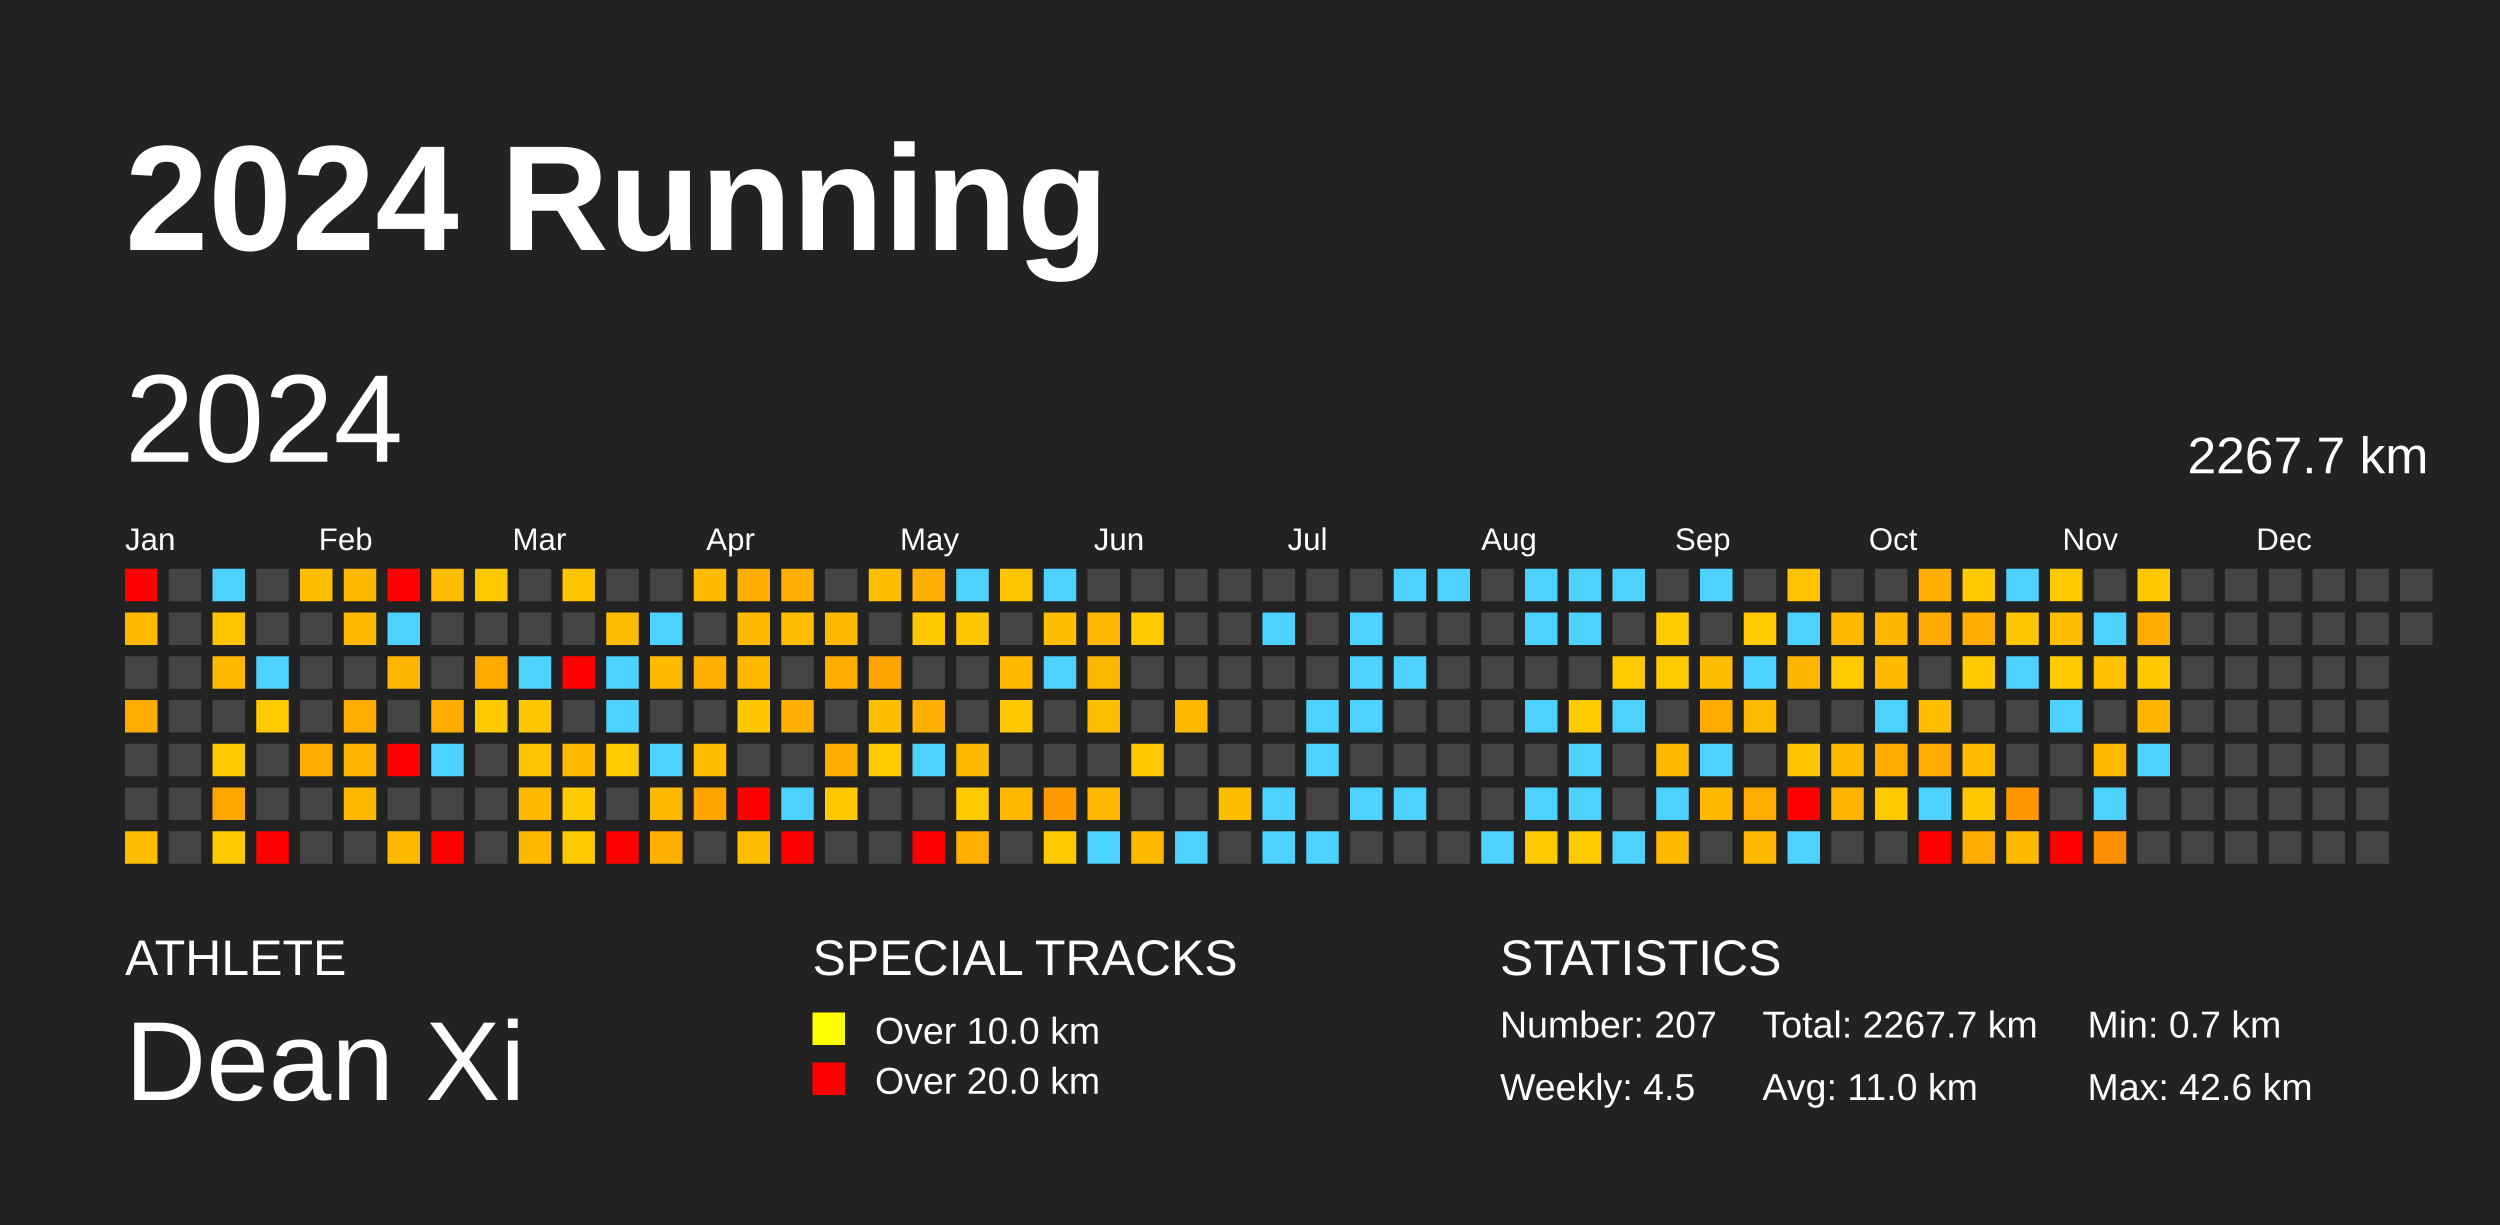
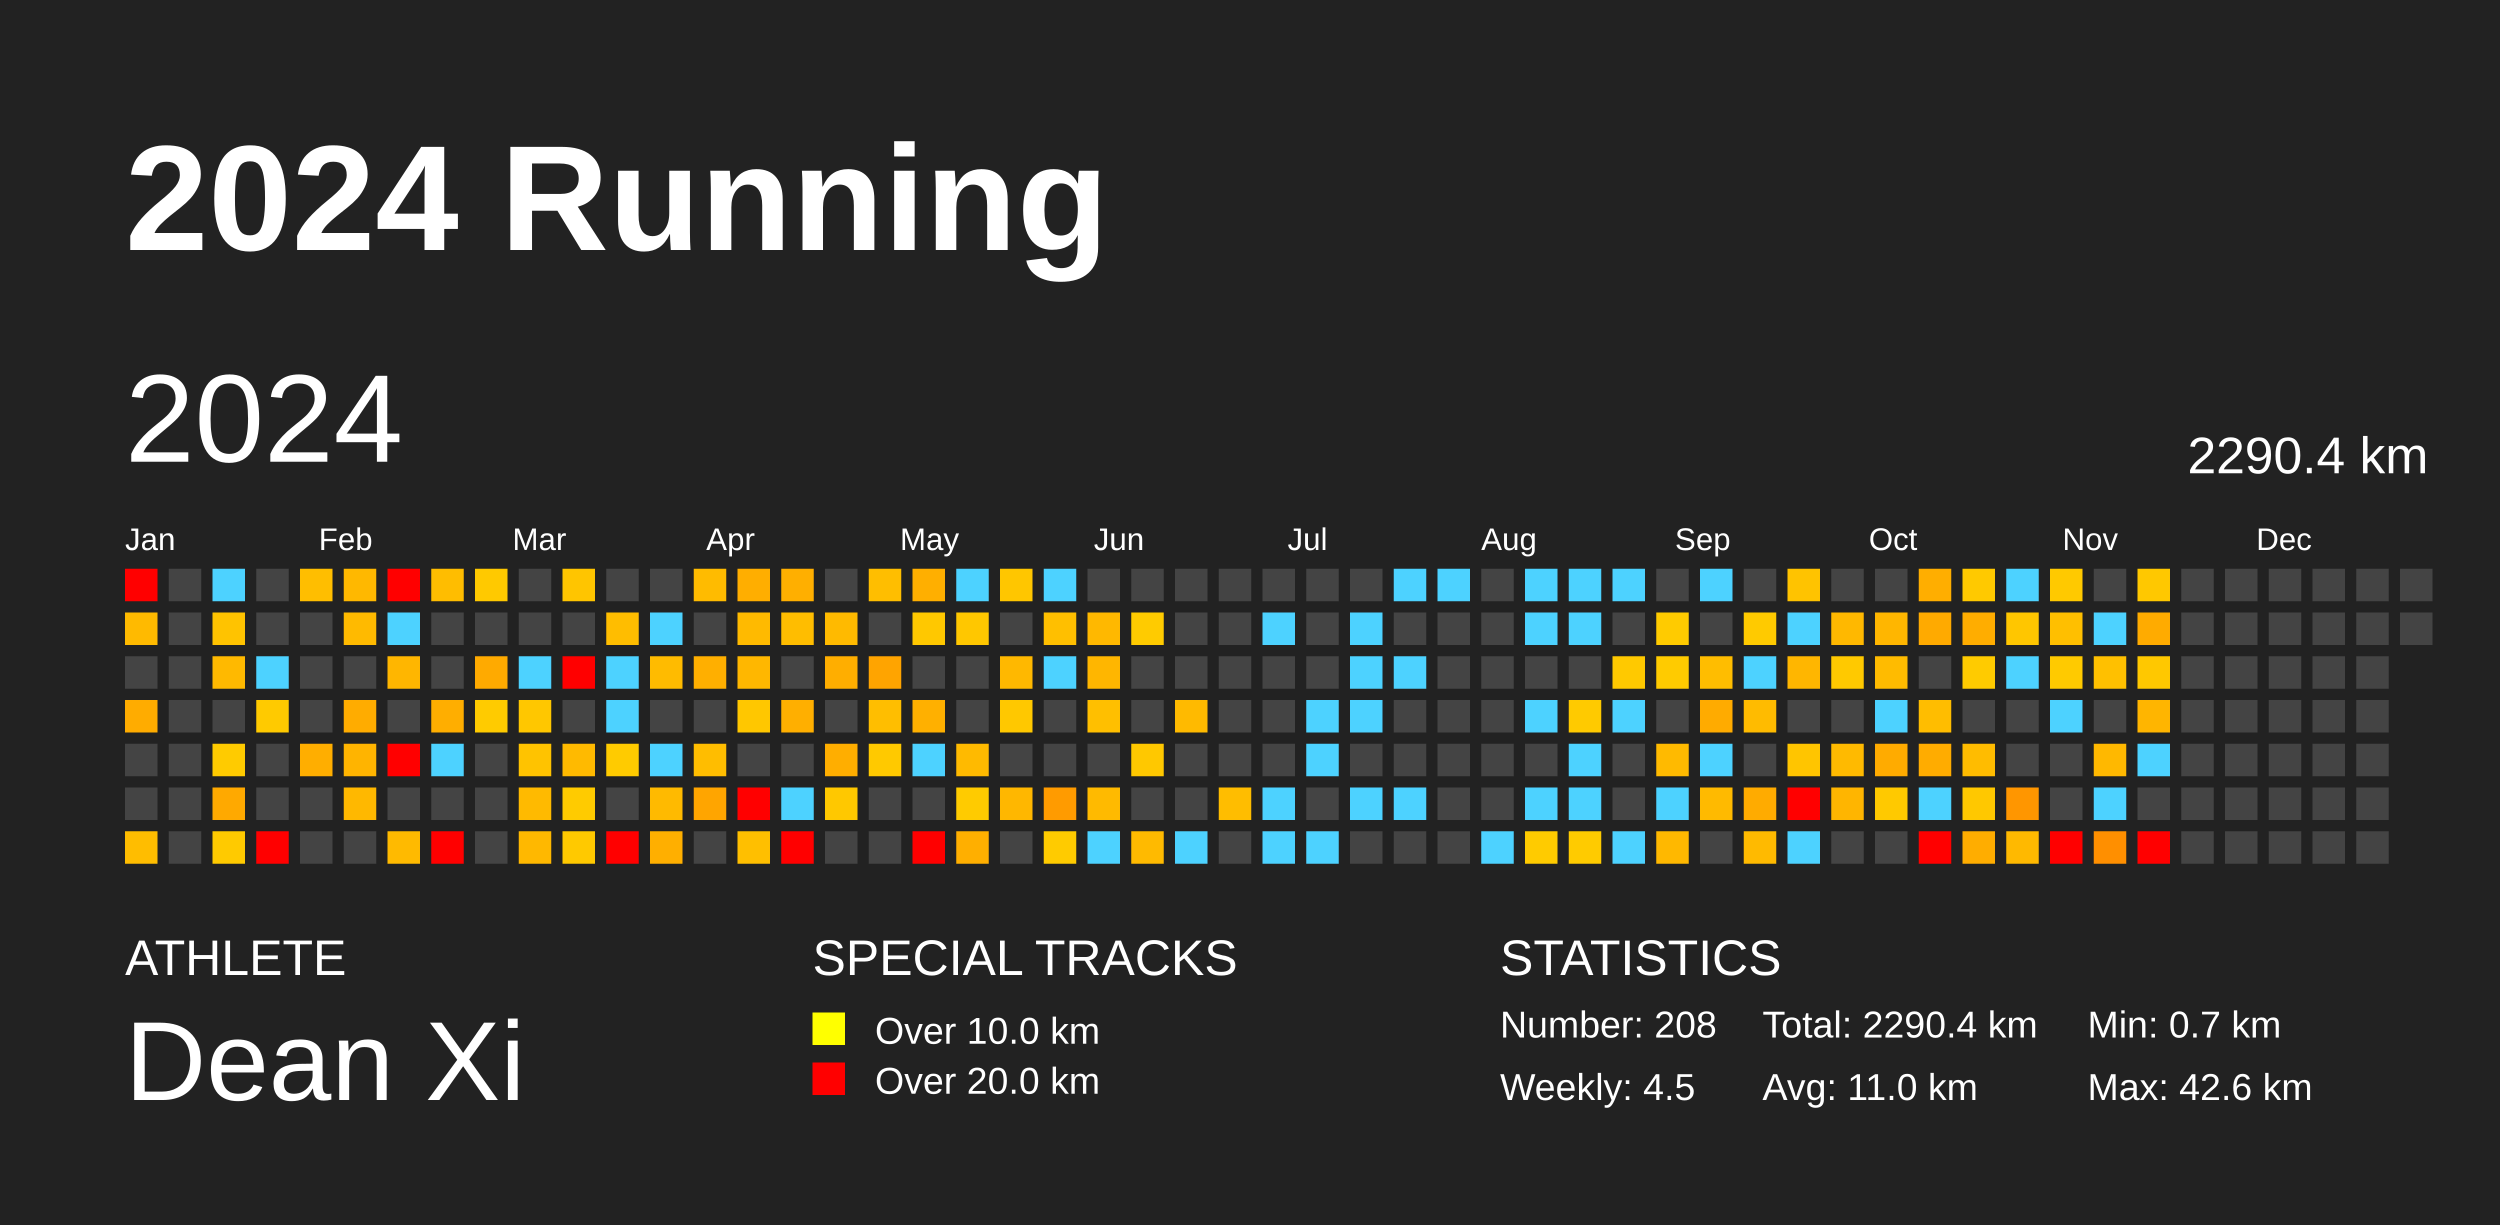
<svg xmlns="http://www.w3.org/2000/svg" baseProfile="full" height="98mm" version="1.1" viewBox="0,0,200,98" width="200mm">
  <defs />
  <rect fill="#222222" height="98" width="200" x="0" y="0" />
  <text fill="#FFFFFF" style="font-size:12px; font-family:Arial; font-weight:bold;" x="10" y="20">2024 Running</text>
  <text fill="#FFFFFF" style="font-size:4px; font-family:Arial" x="10" y="78">ATHLETE</text>
  <text fill="#FFFFFF" style="font-size:9px; font-family:Arial" x="10" y="88">Dean Xi</text>
  <text fill="#FFFFFF" style="font-size:4px; font-family:Arial" x="65" y="78">SPECIAL TRACKS</text>
  <rect fill="yellow" height="2.6" width="2.6" x="65" y="81" />
  <text fill="#FFFFFF" style="font-size:3px; font-family:Arial" x="70" y="83.5">Over 10.0 km</text>
  <rect fill="red" height="2.6" width="2.6" x="65" y="85" />
  <text fill="#FFFFFF" style="font-size:3px; font-family:Arial" x="70" y="87.5">Over 20.0 km</text>
  <text fill="#FFFFFF" style="font-size:4px; font-family:Arial" x="120" y="78">STATISTICS</text>
-   <text fill="#FFFFFF" style="font-size:3px; font-family:Arial" x="120" y="83">Number: 207</text>
+   <text fill="#FFFFFF" style="font-size:3px; font-family:Arial" x="120" y="83">Number: 208</text>
  <text fill="#FFFFFF" style="font-size:3px; font-family:Arial" x="120" y="88">Weekly: 4.5</text>
-   <text fill="#FFFFFF" style="font-size:3px; font-family:Arial" x="141" y="83">Total: 2267.7 km</text>
+   <text fill="#FFFFFF" style="font-size:3px; font-family:Arial" x="141" y="83">Total: 2290.4 km</text>
  <text fill="#FFFFFF" style="font-size:3px; font-family:Arial" x="141" y="88">Avg: 11.0 km</text>
  <text fill="#FFFFFF" style="font-size:3px; font-family:Arial" x="167" y="83">Min: 0.7 km</text>
  <text fill="#FFFFFF" style="font-size:3px; font-family:Arial" x="167" y="88">Max: 42.6 km</text>
  <text dominant-baseline="hanging" fill="#FFFFFF" style="font-size:10.0px; font-family:Arial;" x="10" y="30">2024</text>
-   <text dominant-baseline="hanging" fill="#FFFFFF" style="font-size:4.125px; font-family:Arial;" x="175" y="35">2267.7 km</text>
+   <text dominant-baseline="hanging" fill="#FFFFFF" style="font-size:4.125px; font-family:Arial;" x="175" y="35">2290.4 km</text>
  <text fill="#FFFFFF" style="font-size:2.5px; font-family:Arial" x="10.0" y="44">Jan</text>
  <text fill="#FFFFFF" style="font-size:2.5px; font-family:Arial" x="25.5" y="44">Feb</text>
  <text fill="#FFFFFF" style="font-size:2.5px; font-family:Arial" x="41.0" y="44">Mar</text>
  <text fill="#FFFFFF" style="font-size:2.5px; font-family:Arial" x="56.5" y="44">Apr</text>
  <text fill="#FFFFFF" style="font-size:2.5px; font-family:Arial" x="72.0" y="44">May</text>
  <text fill="#FFFFFF" style="font-size:2.5px; font-family:Arial" x="87.5" y="44">Jun</text>
  <text fill="#FFFFFF" style="font-size:2.5px; font-family:Arial" x="103.0" y="44">Jul</text>
  <text fill="#FFFFFF" style="font-size:2.5px; font-family:Arial" x="118.5" y="44">Aug</text>
  <text fill="#FFFFFF" style="font-size:2.5px; font-family:Arial" x="134.0" y="44">Sep</text>
  <text fill="#FFFFFF" style="font-size:2.5px; font-family:Arial" x="149.5" y="44">Oct</text>
  <text fill="#FFFFFF" style="font-size:2.5px; font-family:Arial" x="165.0" y="44">Nov</text>
  <text fill="#FFFFFF" style="font-size:2.5px; font-family:Arial" x="180.5" y="44">Dec</text>
  <rect fill="red" height="2.6" width="2.6" x="10.0" y="45.5" />
  <rect fill="#ffba00" height="2.6" width="2.6" x="10.0" y="49.0" />
  <rect fill="#444444" height="2.6" width="2.6" x="10.0" y="52.5" />
  <rect fill="#ffac00" height="2.6" width="2.6" x="10.0" y="56.0" />
  <rect fill="#444444" height="2.6" width="2.6" x="10.0" y="59.5" />
  <rect fill="#444444" height="2.6" width="2.6" x="10.0" y="63.0" />
  <rect fill="#ffbd00" height="2.6" width="2.6" x="10.0" y="66.5" />
  <rect fill="#444444" height="2.6" width="2.6" x="13.5" y="45.5" />
  <rect fill="#444444" height="2.6" width="2.6" x="13.5" y="49.0" />
  <rect fill="#444444" height="2.6" width="2.6" x="13.5" y="52.5" />
  <rect fill="#444444" height="2.6" width="2.6" x="13.5" y="56.0" />
  <rect fill="#444444" height="2.6" width="2.6" x="13.5" y="59.5" />
  <rect fill="#444444" height="2.6" width="2.6" x="13.5" y="63.0" />
  <rect fill="#444444" height="2.6" width="2.6" x="13.5" y="66.5" />
  <rect fill="#4dd2ff" height="2.6" width="2.6" x="17.0" y="45.5" />
  <rect fill="#ffc300" height="2.6" width="2.6" x="17.0" y="49.0" />
  <rect fill="#ffb900" height="2.6" width="2.6" x="17.0" y="52.5" />
  <rect fill="#444444" height="2.6" width="2.6" x="17.0" y="56.0" />
  <rect fill="#ffcb00" height="2.6" width="2.6" x="17.0" y="59.5" />
  <rect fill="#ffa900" height="2.6" width="2.6" x="17.0" y="63.0" />
  <rect fill="#ffca00" height="2.6" width="2.6" x="17.0" y="66.5" />
  <rect fill="#444444" height="2.6" width="2.6" x="20.5" y="45.5" />
  <rect fill="#444444" height="2.6" width="2.6" x="20.5" y="49.0" />
  <rect fill="#4dd2ff" height="2.6" width="2.6" x="20.5" y="52.5" />
  <rect fill="#ffca00" height="2.6" width="2.6" x="20.5" y="56.0" />
  <rect fill="#444444" height="2.6" width="2.6" x="20.5" y="59.5" />
  <rect fill="#444444" height="2.6" width="2.6" x="20.5" y="63.0" />
  <rect fill="red" height="2.6" width="2.6" x="20.5" y="66.5" />
  <rect fill="#ffbe00" height="2.6" width="2.6" x="24.0" y="45.5" />
  <rect fill="#444444" height="2.6" width="2.6" x="24.0" y="49.0" />
  <rect fill="#444444" height="2.6" width="2.6" x="24.0" y="52.5" />
  <rect fill="#444444" height="2.6" width="2.6" x="24.0" y="56.0" />
  <rect fill="#ffae00" height="2.6" width="2.6" x="24.0" y="59.5" />
  <rect fill="#444444" height="2.6" width="2.6" x="24.0" y="63.0" />
  <rect fill="#444444" height="2.6" width="2.6" x="24.0" y="66.5" />
  <rect fill="#ffb800" height="2.6" width="2.6" x="27.5" y="45.5" />
  <rect fill="#ffba00" height="2.6" width="2.6" x="27.5" y="49.0" />
  <rect fill="#444444" height="2.6" width="2.6" x="27.5" y="52.5" />
  <rect fill="#ffac00" height="2.6" width="2.6" x="27.5" y="56.0" />
  <rect fill="#ffb400" height="2.6" width="2.6" x="27.5" y="59.5" />
  <rect fill="#ffb800" height="2.6" width="2.6" x="27.5" y="63.0" />
  <rect fill="#444444" height="2.6" width="2.6" x="27.5" y="66.5" />
  <rect fill="red" height="2.6" width="2.6" x="31.0" y="45.5" />
  <rect fill="#4dd2ff" height="2.6" width="2.6" x="31.0" y="49.0" />
  <rect fill="#ffb600" height="2.6" width="2.6" x="31.0" y="52.5" />
  <rect fill="#444444" height="2.6" width="2.6" x="31.0" y="56.0" />
  <rect fill="red" height="2.6" width="2.6" x="31.0" y="59.5" />
  <rect fill="#444444" height="2.6" width="2.6" x="31.0" y="63.0" />
  <rect fill="#ffba00" height="2.6" width="2.6" x="31.0" y="66.5" />
  <rect fill="#ffbd00" height="2.6" width="2.6" x="34.5" y="45.5" />
  <rect fill="#444444" height="2.6" width="2.6" x="34.5" y="49.0" />
  <rect fill="#444444" height="2.6" width="2.6" x="34.5" y="52.5" />
  <rect fill="#ffae00" height="2.6" width="2.6" x="34.5" y="56.0" />
  <rect fill="#4dd2ff" height="2.6" width="2.6" x="34.5" y="59.5" />
  <rect fill="#444444" height="2.6" width="2.6" x="34.5" y="63.0" />
  <rect fill="red" height="2.6" width="2.6" x="34.5" y="66.5" />
  <rect fill="#ffc900" height="2.6" width="2.6" x="38.0" y="45.5" />
  <rect fill="#444444" height="2.6" width="2.6" x="38.0" y="49.0" />
  <rect fill="#ffaa00" height="2.6" width="2.6" x="38.0" y="52.5" />
  <rect fill="#ffcb00" height="2.6" width="2.6" x="38.0" y="56.0" />
  <rect fill="#444444" height="2.6" width="2.6" x="38.0" y="59.5" />
  <rect fill="#444444" height="2.6" width="2.6" x="38.0" y="63.0" />
  <rect fill="#444444" height="2.6" width="2.6" x="38.0" y="66.5" />
  <rect fill="#444444" height="2.6" width="2.6" x="41.5" y="45.5" />
  <rect fill="#444444" height="2.6" width="2.6" x="41.5" y="49.0" />
  <rect fill="#4dd2ff" height="2.6" width="2.6" x="41.5" y="52.5" />
  <rect fill="#ffc700" height="2.6" width="2.6" x="41.5" y="56.0" />
  <rect fill="#ffc300" height="2.6" width="2.6" x="41.5" y="59.5" />
  <rect fill="#ffba00" height="2.6" width="2.6" x="41.5" y="63.0" />
  <rect fill="#ffb800" height="2.6" width="2.6" x="41.5" y="66.5" />
  <rect fill="#ffc500" height="2.6" width="2.6" x="45.0" y="45.5" />
  <rect fill="#444444" height="2.6" width="2.6" x="45.0" y="49.0" />
  <rect fill="red" height="2.6" width="2.6" x="45.0" y="52.5" />
  <rect fill="#444444" height="2.6" width="2.6" x="45.0" y="56.0" />
  <rect fill="#ffba00" height="2.6" width="2.6" x="45.0" y="59.5" />
  <rect fill="#ffcb00" height="2.6" width="2.6" x="45.0" y="63.0" />
  <rect fill="#ffc900" height="2.6" width="2.6" x="45.0" y="66.5" />
  <rect fill="#444444" height="2.6" width="2.6" x="48.5" y="45.5" />
  <rect fill="#ffbd00" height="2.6" width="2.6" x="48.5" y="49.0" />
  <rect fill="#4dd2ff" height="2.6" width="2.6" x="48.5" y="52.5" />
  <rect fill="#4dd2ff" height="2.6" width="2.6" x="48.5" y="56.0" />
  <rect fill="#ffcb00" height="2.6" width="2.6" x="48.5" y="59.5" />
  <rect fill="#444444" height="2.6" width="2.6" x="48.5" y="63.0" />
  <rect fill="red" height="2.6" width="2.6" x="48.5" y="66.5" />
  <rect fill="#444444" height="2.6" width="2.6" x="52.0" y="45.5" />
  <rect fill="#4dd2ff" height="2.6" width="2.6" x="52.0" y="49.0" />
  <rect fill="#ffbb00" height="2.6" width="2.6" x="52.0" y="52.5" />
  <rect fill="#444444" height="2.6" width="2.6" x="52.0" y="56.0" />
  <rect fill="#4dd2ff" height="2.6" width="2.6" x="52.0" y="59.5" />
  <rect fill="#ffba00" height="2.6" width="2.6" x="52.0" y="63.0" />
  <rect fill="#ffaf00" height="2.6" width="2.6" x="52.0" y="66.5" />
  <rect fill="#ffbb00" height="2.6" width="2.6" x="55.5" y="45.5" />
  <rect fill="#444444" height="2.6" width="2.6" x="55.5" y="49.0" />
  <rect fill="#ffaf00" height="2.6" width="2.6" x="55.5" y="52.5" />
  <rect fill="#444444" height="2.6" width="2.6" x="55.5" y="56.0" />
  <rect fill="#ffbd00" height="2.6" width="2.6" x="55.5" y="59.5" />
  <rect fill="#ffa500" height="2.6" width="2.6" x="55.5" y="63.0" />
  <rect fill="#444444" height="2.6" width="2.6" x="55.5" y="66.5" />
  <rect fill="#ffae00" height="2.6" width="2.6" x="59.0" y="45.5" />
  <rect fill="#ffba00" height="2.6" width="2.6" x="59.0" y="49.0" />
  <rect fill="#ffb700" height="2.6" width="2.6" x="59.0" y="52.5" />
  <rect fill="#ffc700" height="2.6" width="2.6" x="59.0" y="56.0" />
  <rect fill="#444444" height="2.6" width="2.6" x="59.0" y="59.5" />
  <rect fill="red" height="2.6" width="2.6" x="59.0" y="63.0" />
  <rect fill="#ffbf00" height="2.6" width="2.6" x="59.0" y="66.5" />
  <rect fill="#ffaf00" height="2.6" width="2.6" x="62.5" y="45.5" />
  <rect fill="#ffbd00" height="2.6" width="2.6" x="62.5" y="49.0" />
  <rect fill="#444444" height="2.6" width="2.6" x="62.5" y="52.5" />
  <rect fill="#ffaf00" height="2.6" width="2.6" x="62.5" y="56.0" />
  <rect fill="#444444" height="2.6" width="2.6" x="62.5" y="59.5" />
  <rect fill="#4dd2ff" height="2.6" width="2.6" x="62.5" y="63.0" />
  <rect fill="red" height="2.6" width="2.6" x="62.5" y="66.5" />
  <rect fill="#444444" height="2.6" width="2.6" x="66.0" y="45.5" />
  <rect fill="#ffba00" height="2.6" width="2.6" x="66.0" y="49.0" />
  <rect fill="#ffae00" height="2.6" width="2.6" x="66.0" y="52.5" />
  <rect fill="#444444" height="2.6" width="2.6" x="66.0" y="56.0" />
  <rect fill="#ffae00" height="2.6" width="2.6" x="66.0" y="59.5" />
  <rect fill="#ffc800" height="2.6" width="2.6" x="66.0" y="63.0" />
  <rect fill="#444444" height="2.6" width="2.6" x="66.0" y="66.5" />
  <rect fill="#ffbe00" height="2.6" width="2.6" x="69.5" y="45.5" />
  <rect fill="#444444" height="2.6" width="2.6" x="69.5" y="49.0" />
  <rect fill="#ffa400" height="2.6" width="2.6" x="69.5" y="52.5" />
  <rect fill="#ffbe00" height="2.6" width="2.6" x="69.5" y="56.0" />
  <rect fill="#ffc900" height="2.6" width="2.6" x="69.5" y="59.5" />
  <rect fill="#444444" height="2.6" width="2.6" x="69.5" y="63.0" />
  <rect fill="#444444" height="2.6" width="2.6" x="69.5" y="66.5" />
  <rect fill="#ffaf00" height="2.6" width="2.6" x="73.0" y="45.5" />
  <rect fill="#ffc800" height="2.6" width="2.6" x="73.0" y="49.0" />
  <rect fill="#444444" height="2.6" width="2.6" x="73.0" y="52.5" />
  <rect fill="#ffb000" height="2.6" width="2.6" x="73.0" y="56.0" />
  <rect fill="#4dd2ff" height="2.6" width="2.6" x="73.0" y="59.5" />
  <rect fill="#444444" height="2.6" width="2.6" x="73.0" y="63.0" />
  <rect fill="red" height="2.6" width="2.6" x="73.0" y="66.5" />
  <rect fill="#4dd2ff" height="2.6" width="2.6" x="76.5" y="45.5" />
  <rect fill="#ffc700" height="2.6" width="2.6" x="76.5" y="49.0" />
  <rect fill="#444444" height="2.6" width="2.6" x="76.5" y="52.5" />
  <rect fill="#444444" height="2.6" width="2.6" x="76.5" y="56.0" />
  <rect fill="#ffba00" height="2.6" width="2.6" x="76.5" y="59.5" />
  <rect fill="#ffcb00" height="2.6" width="2.6" x="76.5" y="63.0" />
  <rect fill="#ffaf00" height="2.6" width="2.6" x="76.5" y="66.5" />
  <rect fill="#ffc600" height="2.6" width="2.6" x="80.0" y="45.5" />
  <rect fill="#444444" height="2.6" width="2.6" x="80.0" y="49.0" />
  <rect fill="#ffb800" height="2.6" width="2.6" x="80.0" y="52.5" />
  <rect fill="#ffc800" height="2.6" width="2.6" x="80.0" y="56.0" />
  <rect fill="#444444" height="2.6" width="2.6" x="80.0" y="59.5" />
  <rect fill="#ffb700" height="2.6" width="2.6" x="80.0" y="63.0" />
  <rect fill="#444444" height="2.6" width="2.6" x="80.0" y="66.5" />
  <rect fill="#4dd2ff" height="2.6" width="2.6" x="83.5" y="45.5" />
  <rect fill="#ffbf00" height="2.6" width="2.6" x="83.5" y="49.0" />
  <rect fill="#4dd2ff" height="2.6" width="2.6" x="83.5" y="52.5" />
  <rect fill="#444444" height="2.6" width="2.6" x="83.5" y="56.0" />
  <rect fill="#444444" height="2.6" width="2.6" x="83.5" y="59.5" />
  <rect fill="#ff9b00" height="2.6" width="2.6" x="83.5" y="63.0" />
  <rect fill="#ffcb00" height="2.6" width="2.6" x="83.5" y="66.5" />
  <rect fill="#444444" height="2.6" width="2.6" x="87.0" y="45.5" />
  <rect fill="#ffb800" height="2.6" width="2.6" x="87.0" y="49.0" />
  <rect fill="#ffb600" height="2.6" width="2.6" x="87.0" y="52.5" />
  <rect fill="#ffbf00" height="2.6" width="2.6" x="87.0" y="56.0" />
  <rect fill="#444444" height="2.6" width="2.6" x="87.0" y="59.5" />
  <rect fill="#ffba00" height="2.6" width="2.6" x="87.0" y="63.0" />
  <rect fill="#4dd2ff" height="2.6" width="2.6" x="87.0" y="66.5" />
  <rect fill="#444444" height="2.6" width="2.6" x="90.5" y="45.5" />
  <rect fill="#ffcb00" height="2.6" width="2.6" x="90.5" y="49.0" />
  <rect fill="#444444" height="2.6" width="2.6" x="90.5" y="52.5" />
  <rect fill="#444444" height="2.6" width="2.6" x="90.5" y="56.0" />
  <rect fill="#ffc800" height="2.6" width="2.6" x="90.5" y="59.5" />
  <rect fill="#444444" height="2.6" width="2.6" x="90.5" y="63.0" />
  <rect fill="#ffba00" height="2.6" width="2.6" x="90.5" y="66.5" />
  <rect fill="#444444" height="2.6" width="2.6" x="94.0" y="45.5" />
  <rect fill="#444444" height="2.6" width="2.6" x="94.0" y="49.0" />
  <rect fill="#444444" height="2.6" width="2.6" x="94.0" y="52.5" />
  <rect fill="#ffba00" height="2.6" width="2.6" x="94.0" y="56.0" />
  <rect fill="#444444" height="2.6" width="2.6" x="94.0" y="59.5" />
  <rect fill="#444444" height="2.6" width="2.6" x="94.0" y="63.0" />
  <rect fill="#4dd2ff" height="2.6" width="2.6" x="94.0" y="66.5" />
  <rect fill="#444444" height="2.6" width="2.6" x="97.5" y="45.5" />
  <rect fill="#444444" height="2.6" width="2.6" x="97.5" y="49.0" />
  <rect fill="#444444" height="2.6" width="2.6" x="97.5" y="52.5" />
  <rect fill="#444444" height="2.6" width="2.6" x="97.5" y="56.0" />
  <rect fill="#444444" height="2.6" width="2.6" x="97.5" y="59.5" />
  <rect fill="#ffbd00" height="2.6" width="2.6" x="97.5" y="63.0" />
  <rect fill="#444444" height="2.6" width="2.6" x="97.5" y="66.5" />
  <rect fill="#444444" height="2.6" width="2.6" x="101.0" y="45.5" />
  <rect fill="#4dd2ff" height="2.6" width="2.6" x="101.0" y="49.0" />
  <rect fill="#444444" height="2.6" width="2.6" x="101.0" y="52.5" />
  <rect fill="#444444" height="2.6" width="2.6" x="101.0" y="56.0" />
  <rect fill="#444444" height="2.6" width="2.6" x="101.0" y="59.5" />
  <rect fill="#4dd2ff" height="2.6" width="2.6" x="101.0" y="63.0" />
  <rect fill="#4dd2ff" height="2.6" width="2.6" x="101.0" y="66.5" />
  <rect fill="#444444" height="2.6" width="2.6" x="104.5" y="45.5" />
  <rect fill="#444444" height="2.6" width="2.6" x="104.5" y="49.0" />
  <rect fill="#444444" height="2.6" width="2.6" x="104.5" y="52.5" />
  <rect fill="#4dd2ff" height="2.6" width="2.6" x="104.5" y="56.0" />
  <rect fill="#4dd2ff" height="2.6" width="2.6" x="104.5" y="59.5" />
  <rect fill="#444444" height="2.6" width="2.6" x="104.5" y="63.0" />
  <rect fill="#4dd2ff" height="2.6" width="2.6" x="104.5" y="66.5" />
  <rect fill="#444444" height="2.6" width="2.6" x="108.0" y="45.5" />
  <rect fill="#4dd2ff" height="2.6" width="2.6" x="108.0" y="49.0" />
  <rect fill="#4dd2ff" height="2.6" width="2.6" x="108.0" y="52.5" />
  <rect fill="#4dd2ff" height="2.6" width="2.6" x="108.0" y="56.0" />
  <rect fill="#444444" height="2.6" width="2.6" x="108.0" y="59.5" />
  <rect fill="#4dd2ff" height="2.6" width="2.6" x="108.0" y="63.0" />
  <rect fill="#444444" height="2.6" width="2.6" x="108.0" y="66.5" />
  <rect fill="#4dd2ff" height="2.6" width="2.6" x="111.5" y="45.5" />
  <rect fill="#444444" height="2.6" width="2.6" x="111.5" y="49.0" />
  <rect fill="#4dd2ff" height="2.6" width="2.6" x="111.5" y="52.5" />
  <rect fill="#444444" height="2.6" width="2.6" x="111.5" y="56.0" />
  <rect fill="#444444" height="2.6" width="2.6" x="111.5" y="59.5" />
  <rect fill="#4dd2ff" height="2.6" width="2.6" x="111.5" y="63.0" />
  <rect fill="#444444" height="2.6" width="2.6" x="111.5" y="66.5" />
  <rect fill="#4dd2ff" height="2.6" width="2.6" x="115.0" y="45.5" />
  <rect fill="#444444" height="2.6" width="2.6" x="115.0" y="49.0" />
  <rect fill="#444444" height="2.6" width="2.6" x="115.0" y="52.5" />
  <rect fill="#444444" height="2.6" width="2.6" x="115.0" y="56.0" />
  <rect fill="#444444" height="2.6" width="2.6" x="115.0" y="59.5" />
  <rect fill="#444444" height="2.6" width="2.6" x="115.0" y="63.0" />
  <rect fill="#444444" height="2.6" width="2.6" x="115.0" y="66.5" />
  <rect fill="#444444" height="2.6" width="2.6" x="118.5" y="45.5" />
  <rect fill="#444444" height="2.6" width="2.6" x="118.5" y="49.0" />
  <rect fill="#444444" height="2.6" width="2.6" x="118.5" y="52.5" />
  <rect fill="#444444" height="2.6" width="2.6" x="118.5" y="56.0" />
  <rect fill="#444444" height="2.6" width="2.6" x="118.5" y="59.5" />
  <rect fill="#444444" height="2.6" width="2.6" x="118.5" y="63.0" />
  <rect fill="#4dd2ff" height="2.6" width="2.6" x="118.5" y="66.5" />
  <rect fill="#4dd2ff" height="2.6" width="2.6" x="122.0" y="45.5" />
  <rect fill="#4dd2ff" height="2.6" width="2.6" x="122.0" y="49.0" />
  <rect fill="#444444" height="2.6" width="2.6" x="122.0" y="52.5" />
  <rect fill="#4dd2ff" height="2.6" width="2.6" x="122.0" y="56.0" />
  <rect fill="#444444" height="2.6" width="2.6" x="122.0" y="59.5" />
  <rect fill="#4dd2ff" height="2.6" width="2.6" x="122.0" y="63.0" />
  <rect fill="#ffcb00" height="2.6" width="2.6" x="122.0" y="66.5" />
  <rect fill="#4dd2ff" height="2.6" width="2.6" x="125.5" y="45.5" />
  <rect fill="#4dd2ff" height="2.6" width="2.6" x="125.5" y="49.0" />
  <rect fill="#444444" height="2.6" width="2.6" x="125.5" y="52.5" />
  <rect fill="#ffca00" height="2.6" width="2.6" x="125.5" y="56.0" />
  <rect fill="#4dd2ff" height="2.6" width="2.6" x="125.5" y="59.5" />
  <rect fill="#4dd2ff" height="2.6" width="2.6" x="125.5" y="63.0" />
  <rect fill="#ffcb00" height="2.6" width="2.6" x="125.5" y="66.5" />
  <rect fill="#4dd2ff" height="2.6" width="2.6" x="129.0" y="45.5" />
  <rect fill="#444444" height="2.6" width="2.6" x="129.0" y="49.0" />
  <rect fill="#ffc900" height="2.6" width="2.6" x="129.0" y="52.5" />
  <rect fill="#4dd2ff" height="2.6" width="2.6" x="129.0" y="56.0" />
  <rect fill="#444444" height="2.6" width="2.6" x="129.0" y="59.5" />
  <rect fill="#444444" height="2.6" width="2.6" x="129.0" y="63.0" />
  <rect fill="#4dd2ff" height="2.6" width="2.6" x="129.0" y="66.5" />
  <rect fill="#444444" height="2.6" width="2.6" x="132.5" y="45.5" />
  <rect fill="#ffcb00" height="2.6" width="2.6" x="132.5" y="49.0" />
  <rect fill="#ffcb00" height="2.6" width="2.6" x="132.5" y="52.5" />
  <rect fill="#444444" height="2.6" width="2.6" x="132.5" y="56.0" />
  <rect fill="#ffba00" height="2.6" width="2.6" x="132.5" y="59.5" />
  <rect fill="#4dd2ff" height="2.6" width="2.6" x="132.5" y="63.0" />
  <rect fill="#ffb800" height="2.6" width="2.6" x="132.5" y="66.5" />
  <rect fill="#4dd2ff" height="2.6" width="2.6" x="136.0" y="45.5" />
  <rect fill="#444444" height="2.6" width="2.6" x="136.0" y="49.0" />
  <rect fill="#ffbd00" height="2.6" width="2.6" x="136.0" y="52.5" />
  <rect fill="#ffab00" height="2.6" width="2.6" x="136.0" y="56.0" />
  <rect fill="#4dd2ff" height="2.6" width="2.6" x="136.0" y="59.5" />
  <rect fill="#ffba00" height="2.6" width="2.6" x="136.0" y="63.0" />
  <rect fill="#444444" height="2.6" width="2.6" x="136.0" y="66.5" />
  <rect fill="#444444" height="2.6" width="2.6" x="139.5" y="45.5" />
  <rect fill="#ffca00" height="2.6" width="2.6" x="139.5" y="49.0" />
  <rect fill="#4dd2ff" height="2.6" width="2.6" x="139.5" y="52.5" />
  <rect fill="#ffbb00" height="2.6" width="2.6" x="139.5" y="56.0" />
  <rect fill="#444444" height="2.6" width="2.6" x="139.5" y="59.5" />
  <rect fill="#ffab00" height="2.6" width="2.6" x="139.5" y="63.0" />
  <rect fill="#ffba00" height="2.6" width="2.6" x="139.5" y="66.5" />
  <rect fill="#ffc300" height="2.6" width="2.6" x="143.0" y="45.5" />
  <rect fill="#4dd2ff" height="2.6" width="2.6" x="143.0" y="49.0" />
  <rect fill="#ffb600" height="2.6" width="2.6" x="143.0" y="52.5" />
  <rect fill="#444444" height="2.6" width="2.6" x="143.0" y="56.0" />
  <rect fill="#ffc500" height="2.6" width="2.6" x="143.0" y="59.5" />
  <rect fill="red" height="2.6" width="2.6" x="143.0" y="63.0" />
  <rect fill="#4dd2ff" height="2.6" width="2.6" x="143.0" y="66.5" />
  <rect fill="#444444" height="2.6" width="2.6" x="146.5" y="45.5" />
  <rect fill="#ffb800" height="2.6" width="2.6" x="146.5" y="49.0" />
  <rect fill="#ffc900" height="2.6" width="2.6" x="146.5" y="52.5" />
  <rect fill="#444444" height="2.6" width="2.6" x="146.5" y="56.0" />
  <rect fill="#ffba00" height="2.6" width="2.6" x="146.5" y="59.5" />
  <rect fill="#ffb500" height="2.6" width="2.6" x="146.5" y="63.0" />
  <rect fill="#444444" height="2.6" width="2.6" x="146.5" y="66.5" />
  <rect fill="#444444" height="2.6" width="2.6" x="150.0" y="45.5" />
  <rect fill="#ffb600" height="2.6" width="2.6" x="150.0" y="49.0" />
  <rect fill="#ffbb00" height="2.6" width="2.6" x="150.0" y="52.5" />
  <rect fill="#4dd2ff" height="2.6" width="2.6" x="150.0" y="56.0" />
  <rect fill="#ffab00" height="2.6" width="2.6" x="150.0" y="59.5" />
  <rect fill="#ffc900" height="2.6" width="2.6" x="150.0" y="63.0" />
  <rect fill="#444444" height="2.6" width="2.6" x="150.0" y="66.5" />
  <rect fill="#ffae00" height="2.6" width="2.6" x="153.5" y="45.5" />
  <rect fill="#ffaa00" height="2.6" width="2.6" x="153.5" y="49.0" />
  <rect fill="#444444" height="2.6" width="2.6" x="153.5" y="52.5" />
  <rect fill="#ffbd00" height="2.6" width="2.6" x="153.5" y="56.0" />
  <rect fill="#ffac00" height="2.6" width="2.6" x="153.5" y="59.5" />
  <rect fill="#4dd2ff" height="2.6" width="2.6" x="153.5" y="63.0" />
  <rect fill="red" height="2.6" width="2.6" x="153.5" y="66.5" />
  <rect fill="#ffc900" height="2.6" width="2.6" x="157.0" y="45.5" />
  <rect fill="#ffad00" height="2.6" width="2.6" x="157.0" y="49.0" />
  <rect fill="#ffcb00" height="2.6" width="2.6" x="157.0" y="52.5" />
  <rect fill="#444444" height="2.6" width="2.6" x="157.0" y="56.0" />
  <rect fill="#ffbc00" height="2.6" width="2.6" x="157.0" y="59.5" />
  <rect fill="#ffc800" height="2.6" width="2.6" x="157.0" y="63.0" />
  <rect fill="#ffad00" height="2.6" width="2.6" x="157.0" y="66.5" />
  <rect fill="#4dd2ff" height="2.6" width="2.6" x="160.5" y="45.5" />
  <rect fill="#ffc600" height="2.6" width="2.6" x="160.5" y="49.0" />
  <rect fill="#4dd2ff" height="2.6" width="2.6" x="160.5" y="52.5" />
  <rect fill="#444444" height="2.6" width="2.6" x="160.5" y="56.0" />
  <rect fill="#444444" height="2.6" width="2.6" x="160.5" y="59.5" />
  <rect fill="#ff9600" height="2.6" width="2.6" x="160.5" y="63.0" />
  <rect fill="#ffb900" height="2.6" width="2.6" x="160.5" y="66.5" />
  <rect fill="#ffc900" height="2.6" width="2.6" x="164.0" y="45.5" />
  <rect fill="#ffbf00" height="2.6" width="2.6" x="164.0" y="49.0" />
  <rect fill="#ffca00" height="2.6" width="2.6" x="164.0" y="52.5" />
  <rect fill="#4dd2ff" height="2.6" width="2.6" x="164.0" y="56.0" />
  <rect fill="#444444" height="2.6" width="2.6" x="164.0" y="59.5" />
  <rect fill="#444444" height="2.6" width="2.6" x="164.0" y="63.0" />
  <rect fill="red" height="2.6" width="2.6" x="164.0" y="66.5" />
  <rect fill="#444444" height="2.6" width="2.6" x="167.5" y="45.5" />
  <rect fill="#4dd2ff" height="2.6" width="2.6" x="167.5" y="49.0" />
  <rect fill="#ffc000" height="2.6" width="2.6" x="167.5" y="52.5" />
  <rect fill="#444444" height="2.6" width="2.6" x="167.5" y="56.0" />
  <rect fill="#ffb800" height="2.6" width="2.6" x="167.5" y="59.5" />
  <rect fill="#4dd2ff" height="2.6" width="2.6" x="167.5" y="63.0" />
  <rect fill="#ff8f00" height="2.6" width="2.6" x="167.5" y="66.5" />
  <rect fill="#ffc800" height="2.6" width="2.6" x="171.0" y="45.5" />
  <rect fill="#ffab00" height="2.6" width="2.6" x="171.0" y="49.0" />
  <rect fill="#ffc800" height="2.6" width="2.6" x="171.0" y="52.5" />
  <rect fill="#ffb500" height="2.6" width="2.6" x="171.0" y="56.0" />
  <rect fill="#4dd2ff" height="2.6" width="2.6" x="171.0" y="59.5" />
  <rect fill="#444444" height="2.6" width="2.6" x="171.0" y="63.0" />
-   <rect fill="#444444" height="2.6" width="2.6" x="171.0" y="66.5" />
+   <rect fill="red" height="2.6" width="2.6" x="171.0" y="66.5" />
  <rect fill="#444444" height="2.6" width="2.6" x="174.5" y="45.5" />
  <rect fill="#444444" height="2.6" width="2.6" x="174.5" y="49.0" />
  <rect fill="#444444" height="2.6" width="2.6" x="174.5" y="52.5" />
  <rect fill="#444444" height="2.6" width="2.6" x="174.5" y="56.0" />
  <rect fill="#444444" height="2.6" width="2.6" x="174.5" y="59.5" />
  <rect fill="#444444" height="2.6" width="2.6" x="174.5" y="63.0" />
  <rect fill="#444444" height="2.6" width="2.6" x="174.5" y="66.5" />
  <rect fill="#444444" height="2.6" width="2.6" x="178.0" y="45.5" />
  <rect fill="#444444" height="2.6" width="2.6" x="178.0" y="49.0" />
  <rect fill="#444444" height="2.6" width="2.6" x="178.0" y="52.5" />
  <rect fill="#444444" height="2.6" width="2.6" x="178.0" y="56.0" />
  <rect fill="#444444" height="2.6" width="2.6" x="178.0" y="59.5" />
  <rect fill="#444444" height="2.6" width="2.6" x="178.0" y="63.0" />
  <rect fill="#444444" height="2.6" width="2.6" x="178.0" y="66.5" />
  <rect fill="#444444" height="2.6" width="2.6" x="181.5" y="45.5" />
  <rect fill="#444444" height="2.6" width="2.6" x="181.5" y="49.0" />
  <rect fill="#444444" height="2.6" width="2.6" x="181.5" y="52.5" />
  <rect fill="#444444" height="2.6" width="2.6" x="181.5" y="56.0" />
  <rect fill="#444444" height="2.6" width="2.6" x="181.5" y="59.5" />
  <rect fill="#444444" height="2.6" width="2.6" x="181.5" y="63.0" />
  <rect fill="#444444" height="2.6" width="2.6" x="181.5" y="66.5" />
  <rect fill="#444444" height="2.6" width="2.6" x="185.0" y="45.5" />
  <rect fill="#444444" height="2.6" width="2.6" x="185.0" y="49.0" />
  <rect fill="#444444" height="2.6" width="2.6" x="185.0" y="52.5" />
  <rect fill="#444444" height="2.6" width="2.6" x="185.0" y="56.0" />
  <rect fill="#444444" height="2.6" width="2.6" x="185.0" y="59.5" />
  <rect fill="#444444" height="2.6" width="2.6" x="185.0" y="63.0" />
  <rect fill="#444444" height="2.6" width="2.6" x="185.0" y="66.5" />
  <rect fill="#444444" height="2.6" width="2.6" x="188.5" y="45.5" />
  <rect fill="#444444" height="2.6" width="2.6" x="188.5" y="49.0" />
  <rect fill="#444444" height="2.6" width="2.6" x="188.5" y="52.5" />
  <rect fill="#444444" height="2.6" width="2.6" x="188.5" y="56.0" />
  <rect fill="#444444" height="2.6" width="2.6" x="188.5" y="59.5" />
  <rect fill="#444444" height="2.6" width="2.6" x="188.5" y="63.0" />
  <rect fill="#444444" height="2.6" width="2.6" x="188.5" y="66.5" />
  <rect fill="#444444" height="2.6" width="2.6" x="192.0" y="45.5" />
  <rect fill="#444444" height="2.6" width="2.6" x="192.0" y="49.0" />
</svg>
